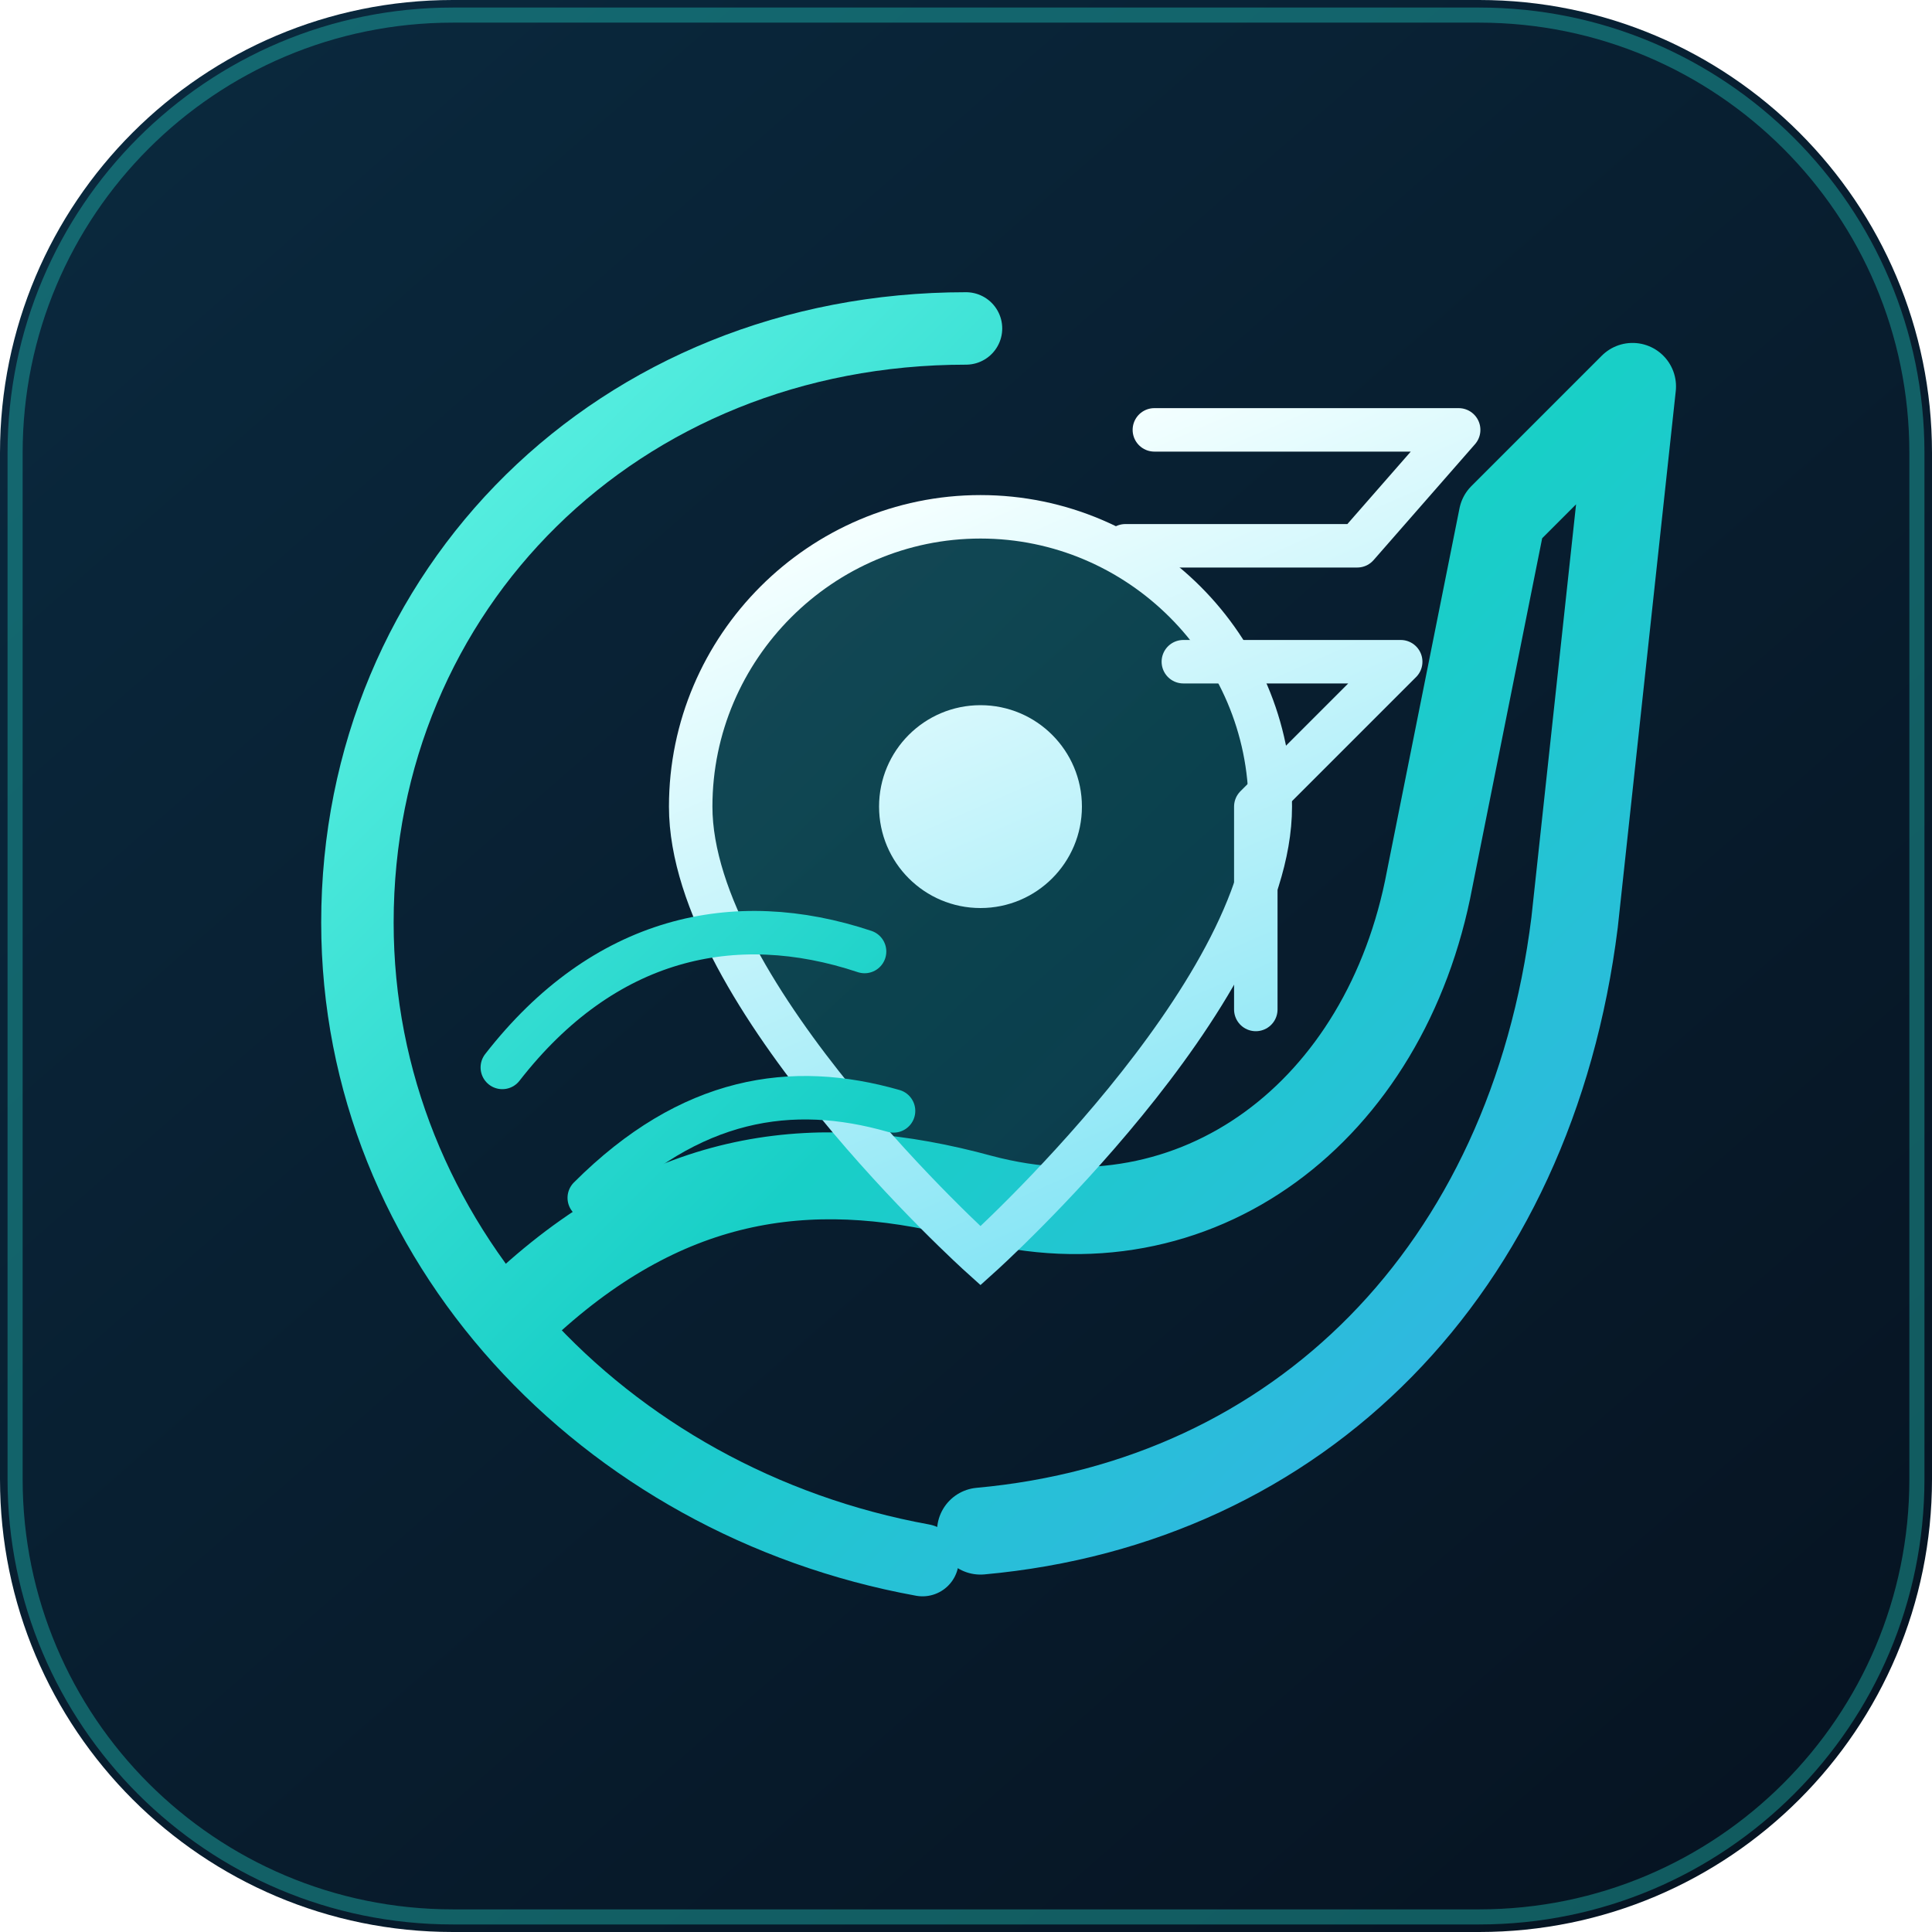
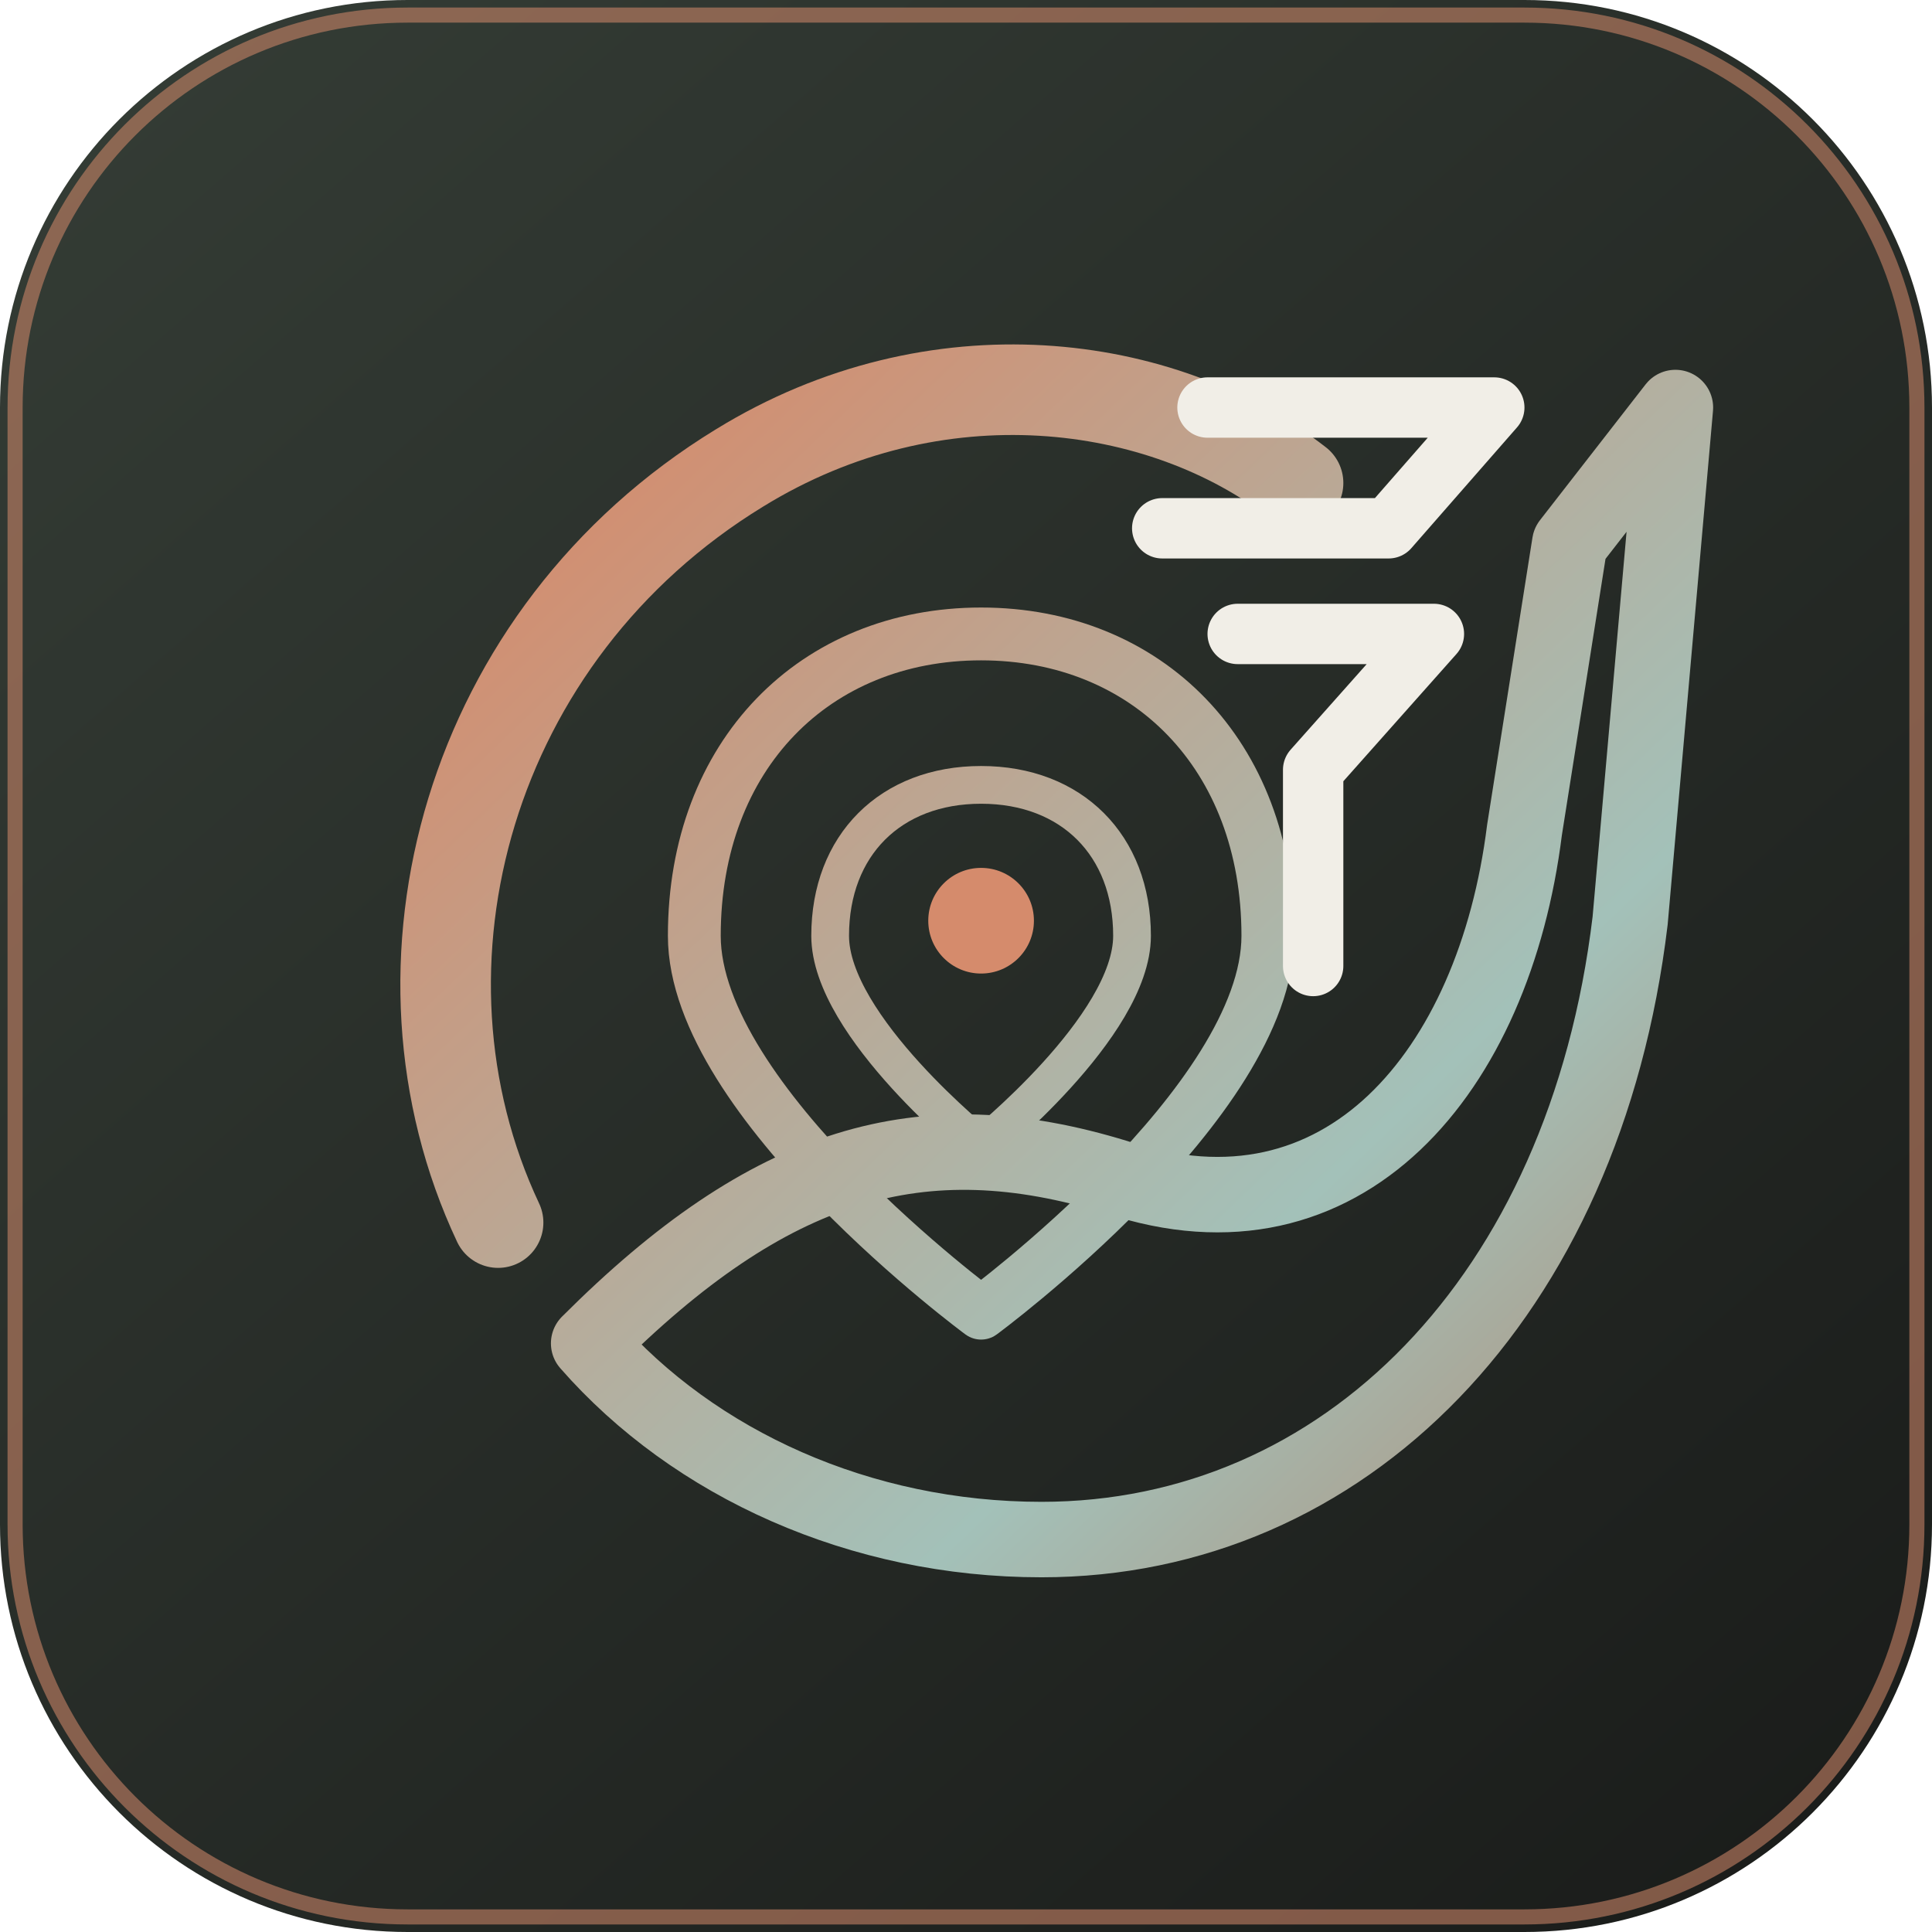
<svg xmlns="http://www.w3.org/2000/svg" viewBox="0 0 128 128" fill="none" role="img" aria-labelledby="title">
  <defs>
    <linearGradient id="bg" x1="8" y1="0" x2="120" y2="128" gradientUnits="userSpaceOnUse">
-       <stop stop-color="#0A293E" />
-       <stop offset="1" stop-color="#061321" />
+       <stop stop-color="#343C35" />
+       <stop offset="1" stop-color="#1A1C1A" />
+     </linearGradient>
+     <linearGradient id="mark" x1="20" y1="16" x2="110" y2="110" gradientUnits="userSpaceOnUse">
+       <stop stop-color="#D58B6C" />
+       <stop offset=".55" stop-color="#A3C1B9" />
+       <stop offset="1" stop-color="#B96A4B" />
    </linearGradient>
  </defs>
-   <rect width="128" height="128" rx="30" fill="url(#bg)" />
-   <rect x="1" y="1" width="126" height="126" rx="29" stroke="#25E0D0" stroke-opacity=".35" />
-   <g transform="translate(16 16) scale(.96)">
-     <defs>
-       <linearGradient id="main" x1="8" y1="8" x2="92" y2="92" gradientUnits="userSpaceOnUse">
-         <stop stop-color="#64F5E5" />
-         <stop offset=".52" stop-color="#18CFC7" />
-         <stop offset="1" stop-color="#39AEEA" />
-       </linearGradient>
-       <linearGradient id="shine" x1="56" y1="14" x2="83" y2="76" gradientUnits="userSpaceOnUse">
-         <stop stop-color="#F4FFFF" />
-         <stop offset="1" stop-color="#64DDF2" />
-       </linearGradient>
-     </defs>
-     <path d="M50 6C26 6 8 24 8 47C8 69 25 87 47 91" stroke="url(#main)" stroke-width="5" stroke-linecap="round" />
-     <path d="M20 73C30 64 40 63 51 66C66 70 79 60 82 44L87 19L96 10L92 47C89 71 73 87 51 89" stroke="url(#main)" stroke-width="6" stroke-linecap="round" stroke-linejoin="round" />
-     <path d="M51 19C40 19 31 28 31 39C31 52 51 70 51 70C51 70 71 52 71 39C71 28 62 19 51 19Z" fill="url(#main)" fill-opacity=".2" stroke="url(#shine)" stroke-width="3" />
-     <circle cx="51" cy="39" r="7" fill="url(#shine)" />
-     <path d="M18 57C25 48 34 46 43 49M24 66C31 59 38 58 45 60" stroke="url(#main)" stroke-width="3" stroke-linecap="round" />
-     <path d="M63 13H84L77 21H61M65 29H80L70 39V53" stroke="url(#shine)" stroke-width="3" stroke-linecap="round" stroke-linejoin="round" />
+   <rect width="128" height="128" rx="27" fill="url(#bg)" />
+   <rect x="1" y="1" width="126" height="126" rx="26" stroke="#D58B6C" stroke-opacity=".55" />
+   <g transform="translate(15 14)" stroke-linecap="round" stroke-linejoin="round">
+     <path d="M18 67C10 50 16 28 34 17C47 9 62 11 71 18" stroke="url(#mark)" stroke-width="6" />
+     <path d="M24 75C36 63 46 60 59 64C74 69 84 57 86 41L89 22L96 13L93 47C90 72 74 88 54 88C42 88 31 83 24 75Z" stroke="url(#mark)" stroke-width="5" />
+     <path d="M31 48C31 36 39 28 50 28C61 28 69 36 69 48C69 59 50 73 50 73C50 73 31 59 31 48Z" stroke="url(#mark)" stroke-width="3.5" />
+     <path d="M40 48C40 42 44 38 50 38C56 38 60 42 60 48C60 54 50 62 50 62C50 62 40 54 40 48Z" stroke="url(#mark)" stroke-width="2.5" />
+     <circle cx="50" cy="47" r="3.5" fill="#D58B6C" stroke="none" />
+     <path d="M65 13H84L77 21H62M67 28H80L72 37V50" stroke="#F1EEE7" stroke-width="4" />
  </g>
</svg>
